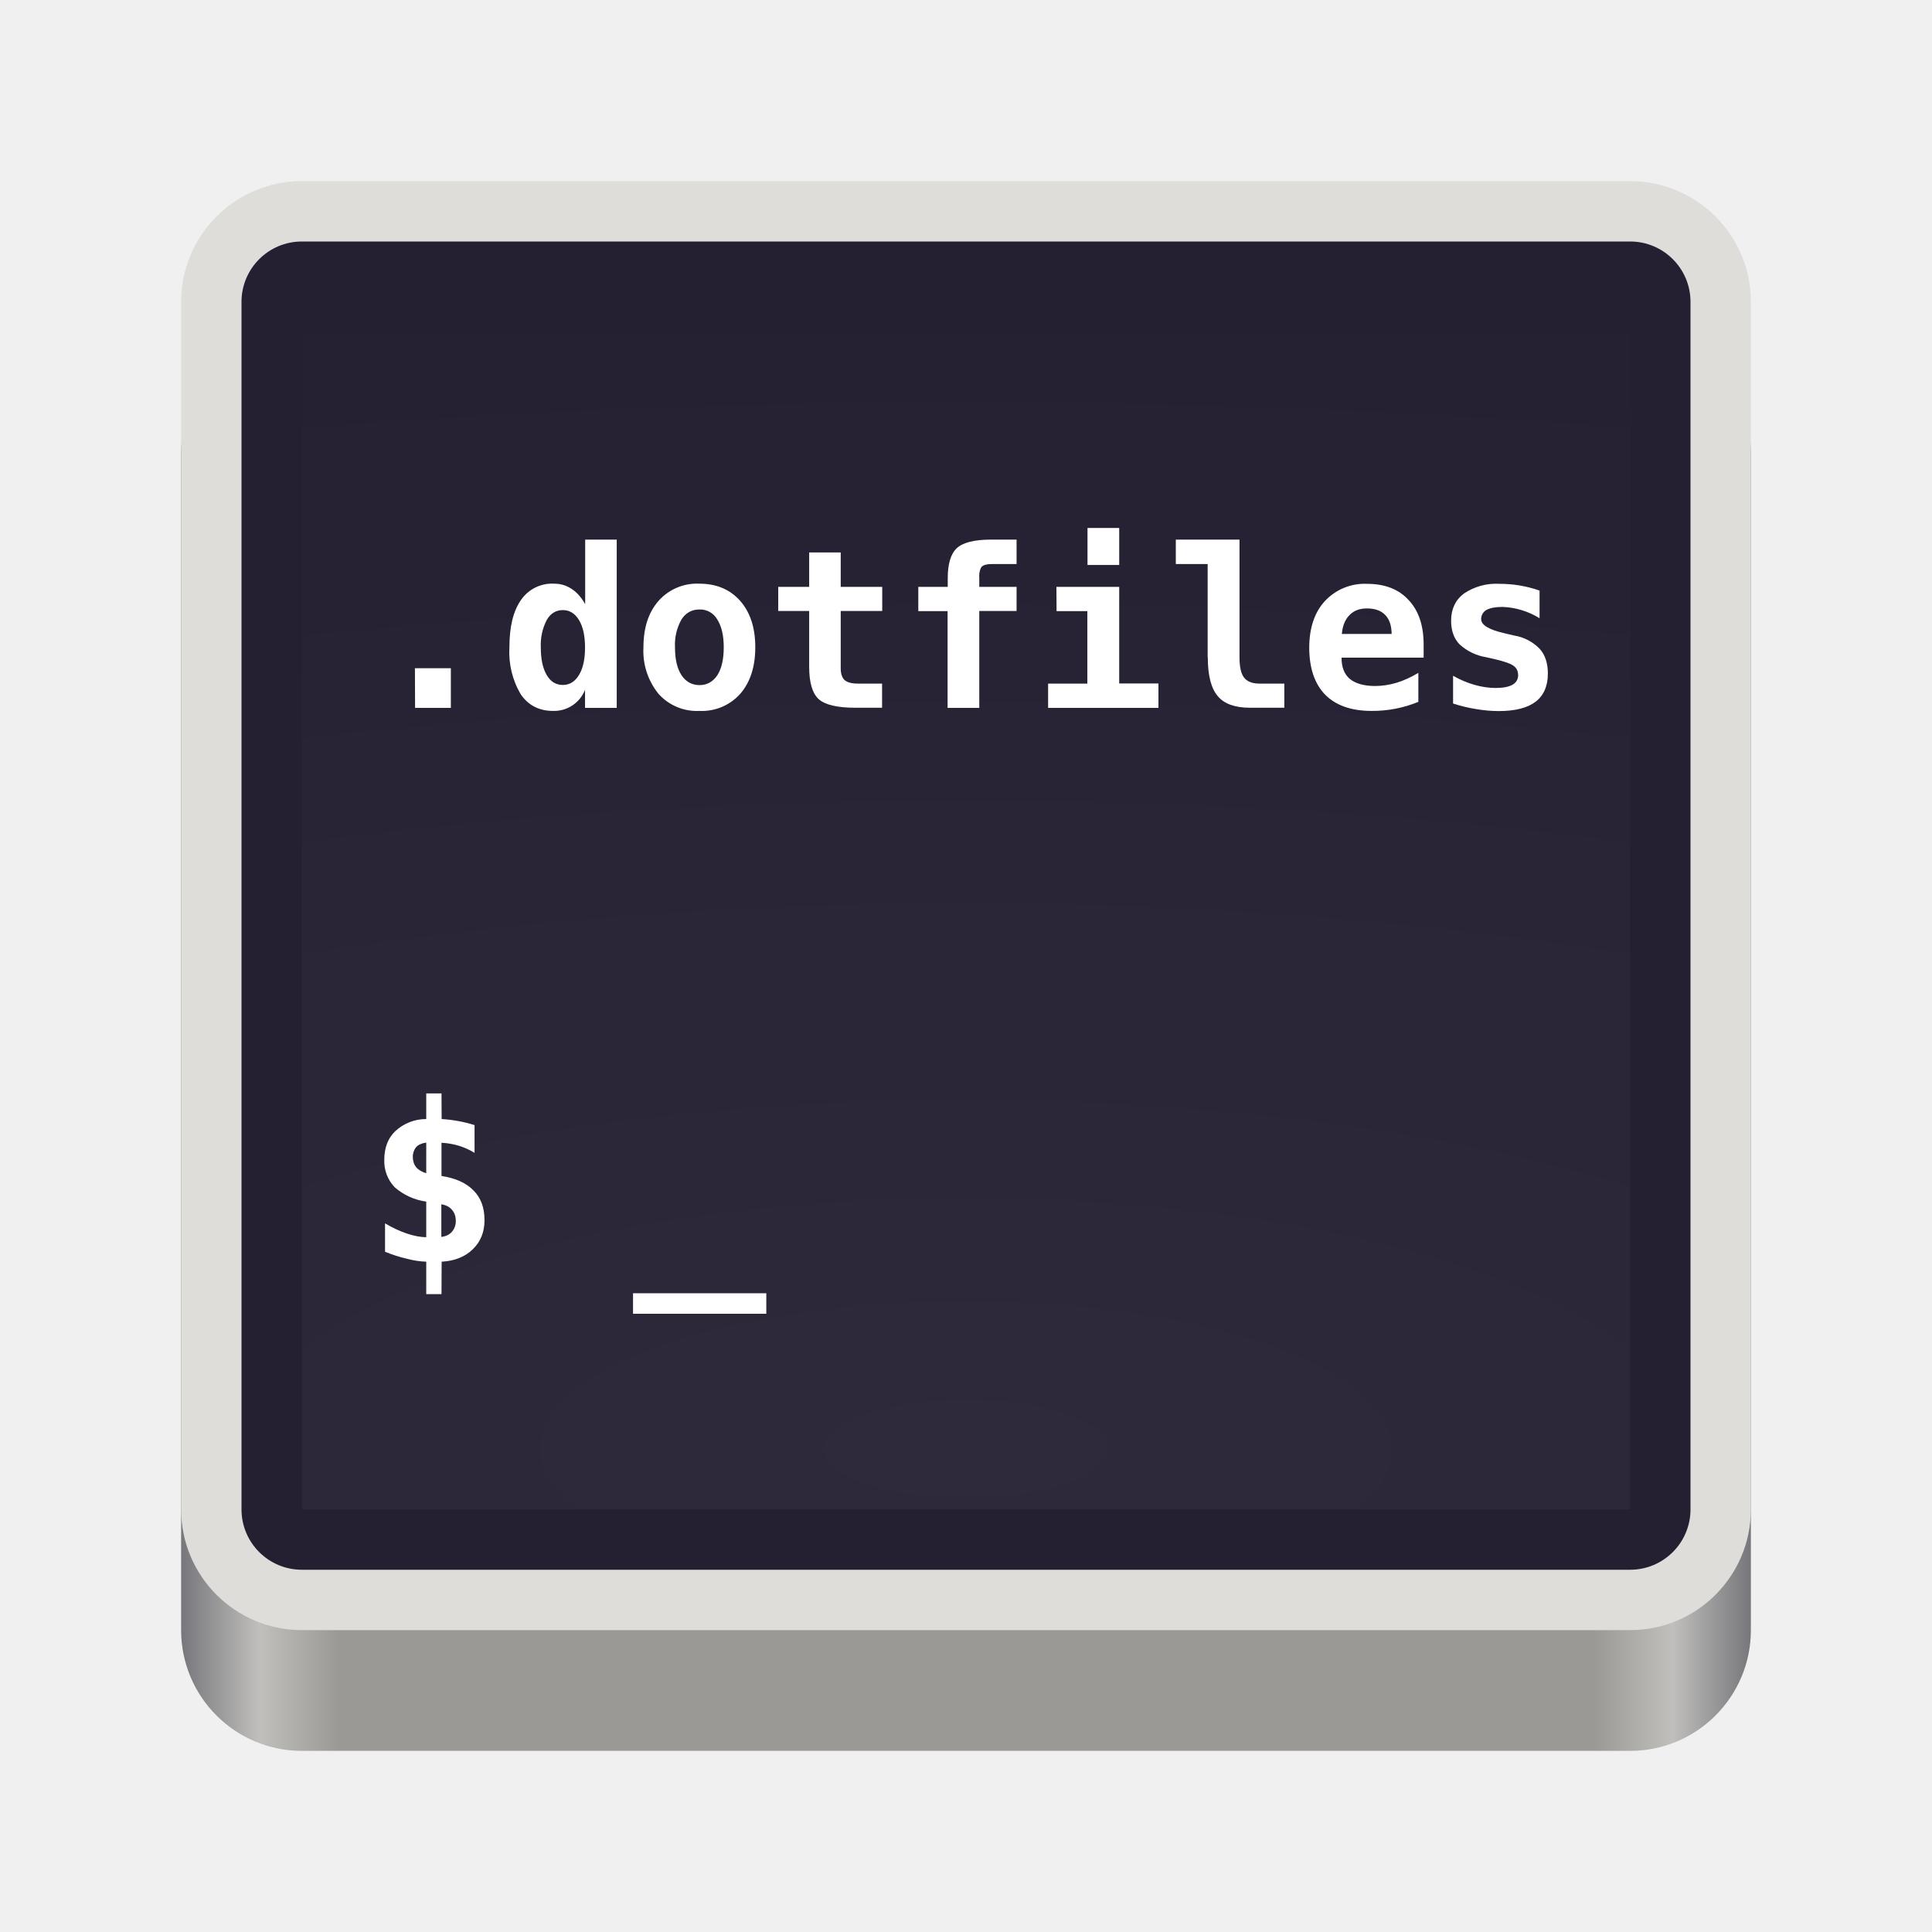
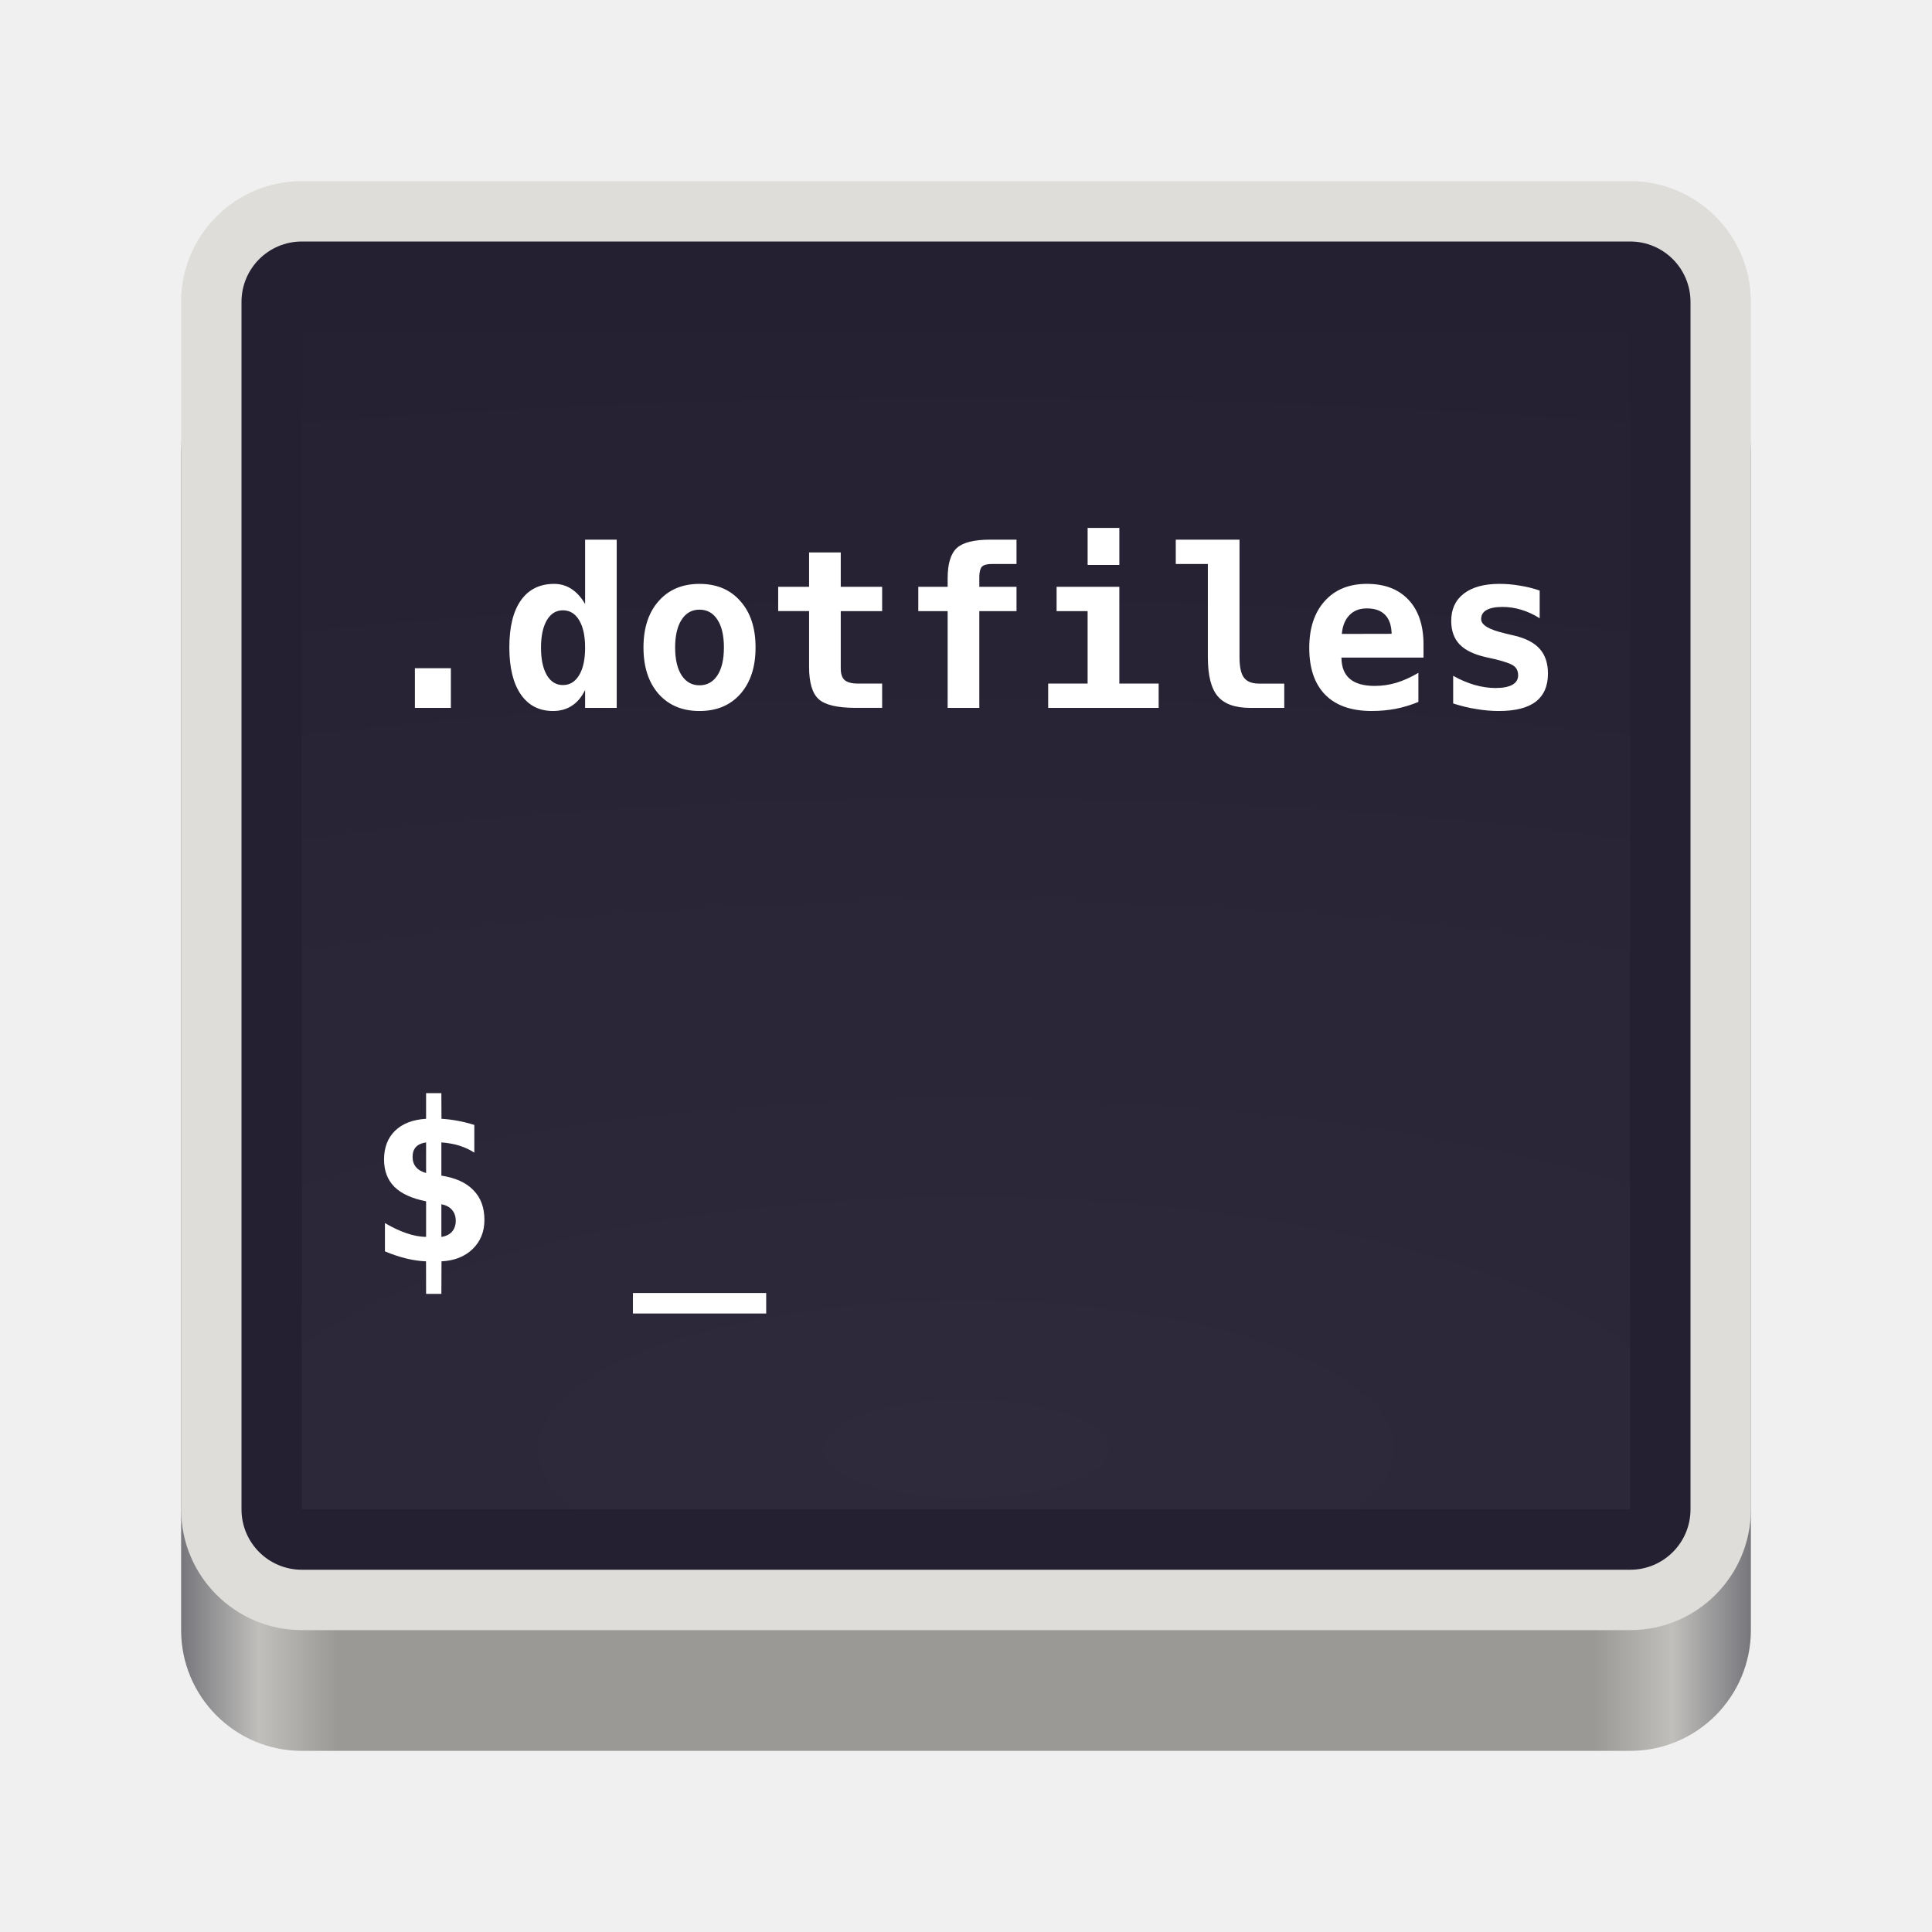
- <svg viewBox="0 0 128 128">
-   <filter id="a" width="100%" height="100%" x="0%" y="0%">
+ <svg xmlns="http://www.w3.org/2000/svg" height="128px" viewBox="0 0 128 128" width="128px">
+   <filter id="a" height="100%" width="100%" x="0%" y="0%">
    <feColorMatrix color-interpolation-filters="sRGB" values="0 0 0 0 1 0 0 0 0 1 0 0 0 0 1 0 0 0 1 0" />
  </filter>
-   <linearGradient id="b" x1="12" x2="116" y1="64" y2="64" gradientUnits="userSpaceOnUse">
+   <linearGradient id="b" gradientUnits="userSpaceOnUse" x1="12" x2="116" y1="64" y2="64">
    <stop offset="0" stop-color="#77767b" />
-     <stop offset=".05" stop-color="#c0bfbc" />
-     <stop offset=".1" stop-color="#9a9996" />
-     <stop offset=".9" stop-color="#9a9996" />
-     <stop offset=".95" stop-color="#c0bfbc" />
+     <stop offset="0.05" stop-color="#c0bfbc" />
+     <stop offset="0.1" stop-color="#9a9996" />
+     <stop offset="0.9" stop-color="#9a9996" />
+     <stop offset="0.95" stop-color="#c0bfbc" />
    <stop offset="1" stop-color="#77767b" />
  </linearGradient>
-   <mask id="d">
+   <mask id="c">
    <g filter="url(#a)">
-       <path fill-opacity=".05" d="M-12.8-12.8h153.6v153.6H-12.8z" />
+       <rect fill-opacity="0.05" height="153.6" width="153.6" x="-12.8" y="-12.8" />
    </g>
  </mask>
-   <radialGradient id="f" cx="64" cy="194.19" r="44" gradientTransform="matrix(4.72727 0 0 1.63636 -238.55 -221.77)" gradientUnits="userSpaceOnUse">
-     <stop offset="0" stop-color="#fff" />
-     <stop offset="1" stop-color="#fff" stop-opacity=".09" />
+   <radialGradient id="d" cx="64" cy="194.19" gradientTransform="matrix(4.727273 -0.00000079 0.0000003 1.636364 -238.5455 -221.7662)" gradientUnits="userSpaceOnUse" r="44">
+     <stop offset="0" stop-color="#ffffff" />
+     <stop offset="1" stop-color="#ffffff" stop-opacity="0.094" />
  </radialGradient>
-   <clipPath id="c">
-     <path d="M0 0h192v152H0z" />
+   <clipPath id="e">
+     <rect height="152" width="192" />
  </clipPath>
-   <path fill="url(#b)" d="M20 22h88a8 8 0 0 1 8 8v78a8 8 0 0 1-8 8H20a8 8 0 0 1-8-8V30a8 8 0 0 1 8-8m0 0" />
-   <path fill="#deddda" d="M20 12h88a8 8 0 0 1 8 8v80a8 8 0 0 1-8 8H20a8 8 0 0 1-8-8V20a8 8 0 0 1 8-8m0 0" />
-   <path fill="#241f31" d="M20 104h88a4 4 0 0 0 4-4V20a4 4 0 0 0-4-4H20a4 4 0 0 0-4 4v80a4 4 0 0 0 4 4m0 0" />
-   <g clip-path="url(#c)" mask="url(#d)">
-     <path fill="url(#f)" d="M108 100H20V22h88zm0 0" />
+   <path d="m 20 22 h 88 c 4.418 0 8 3.582 8 8 v 78 c 0 4.418 -3.582 8 -8 8 h -88 c -4.418 0 -8 -3.582 -8 -8 v -78 c 0 -4.418 3.582 -8 8 -8 z m 0 0" fill="url(#b)" />
+   <path d="m 20 12 h 88 c 4.418 0 8 3.582 8 8 v 80 c 0 4.418 -3.582 8 -8 8 h -88 c -4.418 0 -8 -3.582 -8 -8 v -80 c 0 -4.418 3.582 -8 8 -8 z m 0 0" fill="#deddda" />
+   <path d="m 20 104 h 88 c 2.211 0 4 -1.789 4 -4 v -80 c 0 -2.211 -1.789 -4 -4 -4 h -88 c -2.211 0 -4 1.789 -4 4 v 80 c 0 2.211 1.789 4 4 4 z m 0 0" fill="#241f31" />
+   <g mask="url(#c)">
+     <g clip-path="url(#e)">
+       <path d="m 108 100 h -88 v -78 h 88 z m 0 0" fill="url(#d)" />
+     </g>
  </g>
-   <path fill="#fff" d="M27.49 44.27h2.38v2.63H27.5zm11.28-4.25v-4.27h2.09V46.9h-2.1v-1.2a2.2 2.2 0 0 1-2.12 1.4q-1.38 0-2.14-1.1a5.5 5.5 0 0 1-.75-3.12q0-2.03.76-3.12a2.5 2.5 0 0 1 2.2-1.09q.64 0 1.15.34.52.33.9 1m-2.93 2.89q0 1.16.39 1.82.38.66 1.07.66.67 0 1.07-.66t.4-1.82-.4-1.82-1.07-.66q-.69 0-1.07.66a3.6 3.6 0 0 0-.39 1.82m10.5-2.52q-.75 0-1.18.66a3.4 3.4 0 0 0-.43 1.84q0 1.2.43 1.85t1.18.66 1.2-.66q.42-.66.42-1.85 0-1.17-.43-1.84a1.3 1.3 0 0 0-1.19-.66m-3.7 2.5q0-1.93 1-3.07a3.4 3.4 0 0 1 2.7-1.14q1.7 0 2.71 1.14 1 1.14 1 3.07 0 1.94-1 3.09a3.4 3.4 0 0 1-2.7 1.13 3.4 3.4 0 0 1-2.71-1.13 4.5 4.5 0 0 1-1-3.09M55.7 36.6v2.28h2.75v1.6H55.7v3.8q0 .54.26.78.27.23.88.23h1.6v1.6h-1.76q-1.8 0-2.44-.57-.63-.58-.63-2.14v-3.7h-2.05v-1.6h2.05V36.6zm9.18 1.58v.7h2.47v1.6h-2.47v6.42h-2.1v-6.41h-1.94v-1.61h1.95v-.56q0-1.44.6-2t2.23-.57h1.73v1.62H65.7q-.47 0-.65.17-.16.17-.18.64m5.12.7h4.16v6.4h2.6v1.62h-7.31v-1.61h2.6v-4.8H70zm2.06-3.9h2.1v2.45h-2.1zm7.96 8.57v-6.18H77.9v-1.62h4.22v7.8q0 .95.3 1.34t.99.4h1.68v1.6h-2.27q-1.5 0-2.14-.77-.66-.77-.66-2.57m13.95 2.95a8 8 0 0 1-3.1.6q-2 0-3.07-1.07-1.05-1.08-1.06-3.1 0-1.97 1.03-3.1a3.6 3.6 0 0 1 2.79-1.15q1.78 0 2.76 1.07 1 1.05 1 2.96v.86h-5.44q0 .95.55 1.41.56.46 1.65.47.72 0 1.43-.21.7-.21 1.46-.66zM92.2 42q-.01-.84-.43-1.26-.41-.43-1.21-.43-.73 0-1.15.44-.44.44-.51 1.25zm9.8-2.87v1.83a5 5 0 0 0-2.45-.75q-.7 0-1.07.2a.7.7 0 0 0-.35.61q0 .58 1.53.93l.08.02.6.14a3 3 0 0 1 1.68.89q.53.6.53 1.63 0 1.23-.81 1.86-.82.62-2.44.62-.73 0-1.49-.13a10 10 0 0 1-1.54-.37v-1.84q.7.4 1.41.6.73.21 1.4.21.74 0 1.12-.21a.7.7 0 0 0 .38-.63q0-.4-.28-.61-.26-.22-1.27-.46l-.58-.13a3.4 3.4 0 0 1-1.75-.85q-.56-.58-.56-1.56 0-1.16.84-1.8a3.8 3.8 0 0 1 2.36-.65 8 8 0 0 1 2.67.45M29.24 79.79v2.16q.46-.06.7-.34.26-.3.26-.73-.01-.45-.25-.72-.25-.3-.7-.37m-1.01-2.08V75.7q-.45.06-.67.3a1 1 0 0 0-.22.65q0 .4.22.68.23.27.67.4m1.01 8.01h-1.01v-2.15q-.64-.02-1.3-.2a9 9 0 0 1-1.43-.46v-1.88q.74.44 1.43.67.7.24 1.3.25v-2.36a4 4 0 0 1-2.1-.96 2.5 2.5 0 0 1-.68-1.81q0-1.2.73-1.9a3 3 0 0 1 2.05-.8v-1.7h1.01l.01 1.7a9 9 0 0 1 2.18.4v1.84q-.45-.28-1-.46a5 5 0 0 0-1.19-.21v2.2q1.41.22 2.13.97.72.72.72 1.96 0 1.18-.78 1.93-.77.75-2.06.82zm21.52-.06v1.36h-8.83v-1.36zm0 0" />
+   <g fill="#ffffff">
+     <path d="m 27.488 44.27 h 2.383 v 2.629 h -2.383 z m 11.277 -4.254 v -4.262 h 2.094 v 11.145 h -2.094 v -1.188 c -0.223 0.461 -0.516 0.812 -0.871 1.043 c -0.355 0.234 -0.773 0.352 -1.254 0.352 c -0.918 0 -1.629 -0.367 -2.137 -1.102 c -0.504 -0.734 -0.758 -1.77 -0.758 -3.109 c 0 -1.355 0.254 -2.395 0.766 -3.121 c 0.516 -0.727 1.25 -1.09 2.199 -1.09 c 0.43 0 0.812 0.113 1.152 0.336 c 0.344 0.223 0.645 0.555 0.902 0.996 z m -2.922 2.895 c 0 0.773 0.129 1.379 0.387 1.82 c 0.258 0.438 0.613 0.656 1.066 0.656 c 0.457 0 0.812 -0.219 1.074 -0.656 c 0.266 -0.441 0.395 -1.047 0.395 -1.82 c 0 -0.773 -0.129 -1.379 -0.395 -1.82 c -0.262 -0.438 -0.617 -0.656 -1.074 -0.656 c -0.453 0 -0.809 0.219 -1.066 0.656 c -0.258 0.441 -0.387 1.047 -0.387 1.82 z m 10.5 -2.52 c -0.5 0 -0.895 0.219 -1.184 0.664 c -0.285 0.441 -0.43 1.055 -0.43 1.84 c 0 0.789 0.145 1.406 0.43 1.848 c 0.289 0.441 0.684 0.66 1.184 0.66 c 0.504 0 0.902 -0.219 1.188 -0.66 c 0.289 -0.441 0.43 -1.059 0.43 -1.848 c 0 -0.785 -0.141 -1.398 -0.43 -1.84 c -0.285 -0.445 -0.684 -0.664 -1.188 -0.664 z m -3.711 2.504 c 0 -1.293 0.336 -2.316 1.004 -3.07 c 0.672 -0.762 1.574 -1.141 2.707 -1.141 c 1.137 0 2.039 0.379 2.707 1.141 c 0.672 0.754 1.008 1.777 1.008 3.07 c 0 1.297 -0.336 2.32 -1.008 3.082 c -0.668 0.754 -1.57 1.129 -2.707 1.129 c -1.133 0 -2.035 -0.375 -2.707 -1.129 c -0.668 -0.762 -1.004 -1.785 -1.004 -3.082 z m 13.07 -6.293 v 2.277 h 2.742 v 1.609 h -2.742 v 3.797 c 0 0.359 0.086 0.617 0.258 0.773 c 0.176 0.152 0.469 0.23 0.875 0.23 h 1.609 v 1.609 h -1.762 c -1.203 0 -2.016 -0.191 -2.441 -0.574 c -0.426 -0.387 -0.637 -1.098 -0.637 -2.141 v -3.695 h -2.047 v -1.609 h 2.047 v -2.277 z m 9.18 1.574 v 0.703 h 2.465 v 1.609 h -2.465 v 6.41 h -2.098 v -6.41 h -1.945 v -1.609 h 1.945 v -0.559 c 0 -0.965 0.203 -1.633 0.602 -2.008 c 0.402 -0.371 1.148 -0.559 2.234 -0.559 h 1.727 v 1.613 h -1.641 c -0.312 0 -0.527 0.059 -0.645 0.172 c -0.109 0.113 -0.168 0.328 -0.18 0.637 z m 5.121 0.703 h 4.156 v 6.41 h 2.605 v 1.609 h -7.32 v -1.609 h 2.613 v -4.801 h -2.055 z m 2.055 -3.902 h 2.102 v 2.449 h -2.102 z m 7.965 8.578 v -6.188 h -2.125 v -1.613 h 4.223 v 7.801 c 0 0.629 0.098 1.078 0.293 1.34 c 0.199 0.262 0.527 0.395 0.996 0.395 h 1.676 v 1.609 h -2.262 c -1 0 -1.715 -0.258 -2.148 -0.773 c -0.434 -0.516 -0.652 -1.371 -0.652 -2.57 z m 13.949 2.949 c -0.484 0.203 -0.98 0.352 -1.488 0.453 c -0.504 0.098 -1.039 0.148 -1.605 0.148 c -1.34 0 -2.367 -0.355 -3.078 -1.074 c -0.707 -0.719 -1.059 -1.754 -1.059 -3.105 c 0 -1.309 0.34 -2.344 1.023 -3.102 c 0.684 -0.762 1.613 -1.141 2.793 -1.141 c 1.188 0 2.109 0.355 2.766 1.062 c 0.656 0.699 0.988 1.691 0.988 2.969 v 0.855 h -5.438 c 0.004 0.629 0.191 1.098 0.559 1.41 c 0.367 0.309 0.918 0.465 1.648 0.465 c 0.48 0 0.957 -0.07 1.426 -0.207 c 0.465 -0.141 0.957 -0.359 1.465 -0.66 z m -1.773 -4.512 c -0.012 -0.551 -0.152 -0.969 -0.43 -1.254 c -0.273 -0.285 -0.676 -0.43 -1.211 -0.43 c -0.484 0 -0.867 0.148 -1.152 0.445 c -0.289 0.293 -0.457 0.707 -0.508 1.246 z m 9.809 -2.863 v 1.832 c -0.387 -0.246 -0.789 -0.434 -1.207 -0.559 c -0.418 -0.129 -0.836 -0.191 -1.254 -0.191 c -0.469 0 -0.82 0.07 -1.062 0.207 c -0.238 0.133 -0.355 0.336 -0.355 0.602 c 0 0.383 0.512 0.691 1.531 0.93 l 0.078 0.023 l 0.602 0.141 c 0.766 0.184 1.324 0.477 1.676 0.883 c 0.359 0.402 0.539 0.945 0.539 1.633 c 0 0.824 -0.273 1.445 -0.816 1.863 c -0.539 0.41 -1.355 0.613 -2.441 0.613 c -0.484 0 -0.977 -0.043 -1.484 -0.129 c -0.504 -0.078 -1.02 -0.203 -1.539 -0.371 v -1.832 c 0.461 0.262 0.934 0.461 1.41 0.602 c 0.484 0.137 0.949 0.207 1.398 0.207 c 0.488 0 0.863 -0.074 1.117 -0.215 c 0.25 -0.145 0.379 -0.352 0.379 -0.625 c 0 -0.266 -0.09 -0.473 -0.273 -0.613 c -0.176 -0.145 -0.602 -0.297 -1.273 -0.461 l -0.582 -0.129 c -0.801 -0.18 -1.387 -0.465 -1.754 -0.852 c -0.367 -0.387 -0.551 -0.902 -0.551 -1.555 c 0 -0.773 0.277 -1.375 0.836 -1.805 c 0.559 -0.43 1.344 -0.645 2.359 -0.645 c 0.453 0 0.902 0.039 1.352 0.117 c 0.453 0.07 0.895 0.18 1.316 0.328 z m 0 0" />
+     <path d="m 29.242 79.785 v 2.164 c 0.301 -0.043 0.535 -0.16 0.703 -0.344 c 0.164 -0.191 0.25 -0.434 0.25 -0.727 c 0 -0.293 -0.086 -0.535 -0.25 -0.723 c -0.164 -0.191 -0.398 -0.312 -0.703 -0.371 z m -1.012 -2.07 v -2.027 c -0.293 0.039 -0.52 0.141 -0.672 0.301 c -0.148 0.16 -0.223 0.375 -0.223 0.652 c 0 0.273 0.074 0.5 0.223 0.68 c 0.152 0.184 0.379 0.312 0.672 0.395 z m 1.012 8.008 h -1.012 l -0.004 -2.156 c -0.418 -0.016 -0.852 -0.078 -1.305 -0.188 s -0.926 -0.266 -1.418 -0.473 v -1.875 c 0.492 0.289 0.965 0.516 1.426 0.672 c 0.461 0.16 0.895 0.238 1.301 0.246 v -2.359 c -0.938 -0.184 -1.637 -0.504 -2.098 -0.957 c -0.457 -0.461 -0.688 -1.062 -0.688 -1.812 c 0 -0.797 0.246 -1.434 0.73 -1.906 c 0.488 -0.473 1.172 -0.738 2.055 -0.793 v -1.699 h 1.012 l 0.008 1.699 c 0.34 0.02 0.688 0.062 1.051 0.129 c 0.367 0.066 0.742 0.16 1.125 0.277 v 1.836 c -0.297 -0.191 -0.625 -0.344 -0.988 -0.461 c -0.363 -0.113 -0.762 -0.184 -1.195 -0.215 v 2.199 c 0.941 0.148 1.648 0.469 2.125 0.969 c 0.484 0.488 0.727 1.145 0.727 1.969 c 0 0.781 -0.262 1.426 -0.781 1.926 c -0.516 0.5 -1.203 0.773 -2.062 0.816 z m 21.52 -0.059 v 1.359 h -8.828 v -1.359 z m 0 0" />
+   </g>
</svg>
